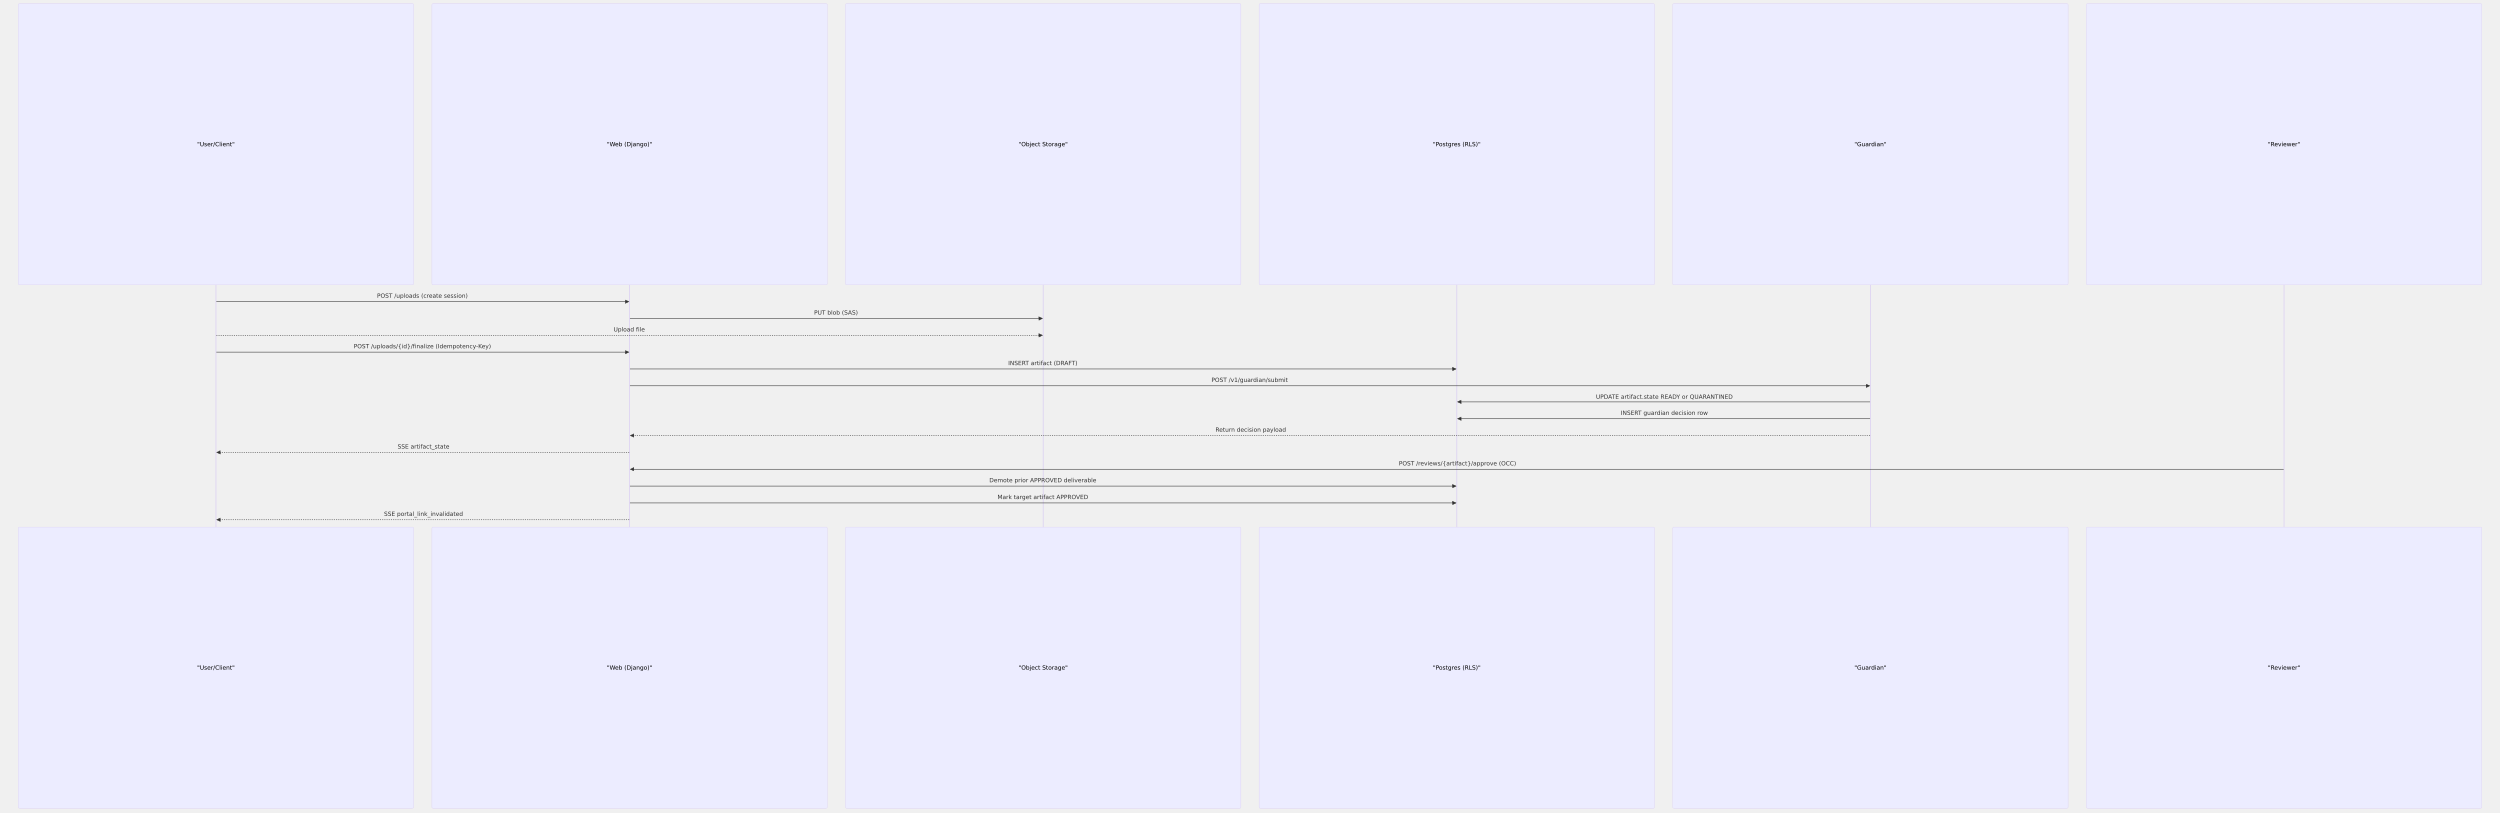
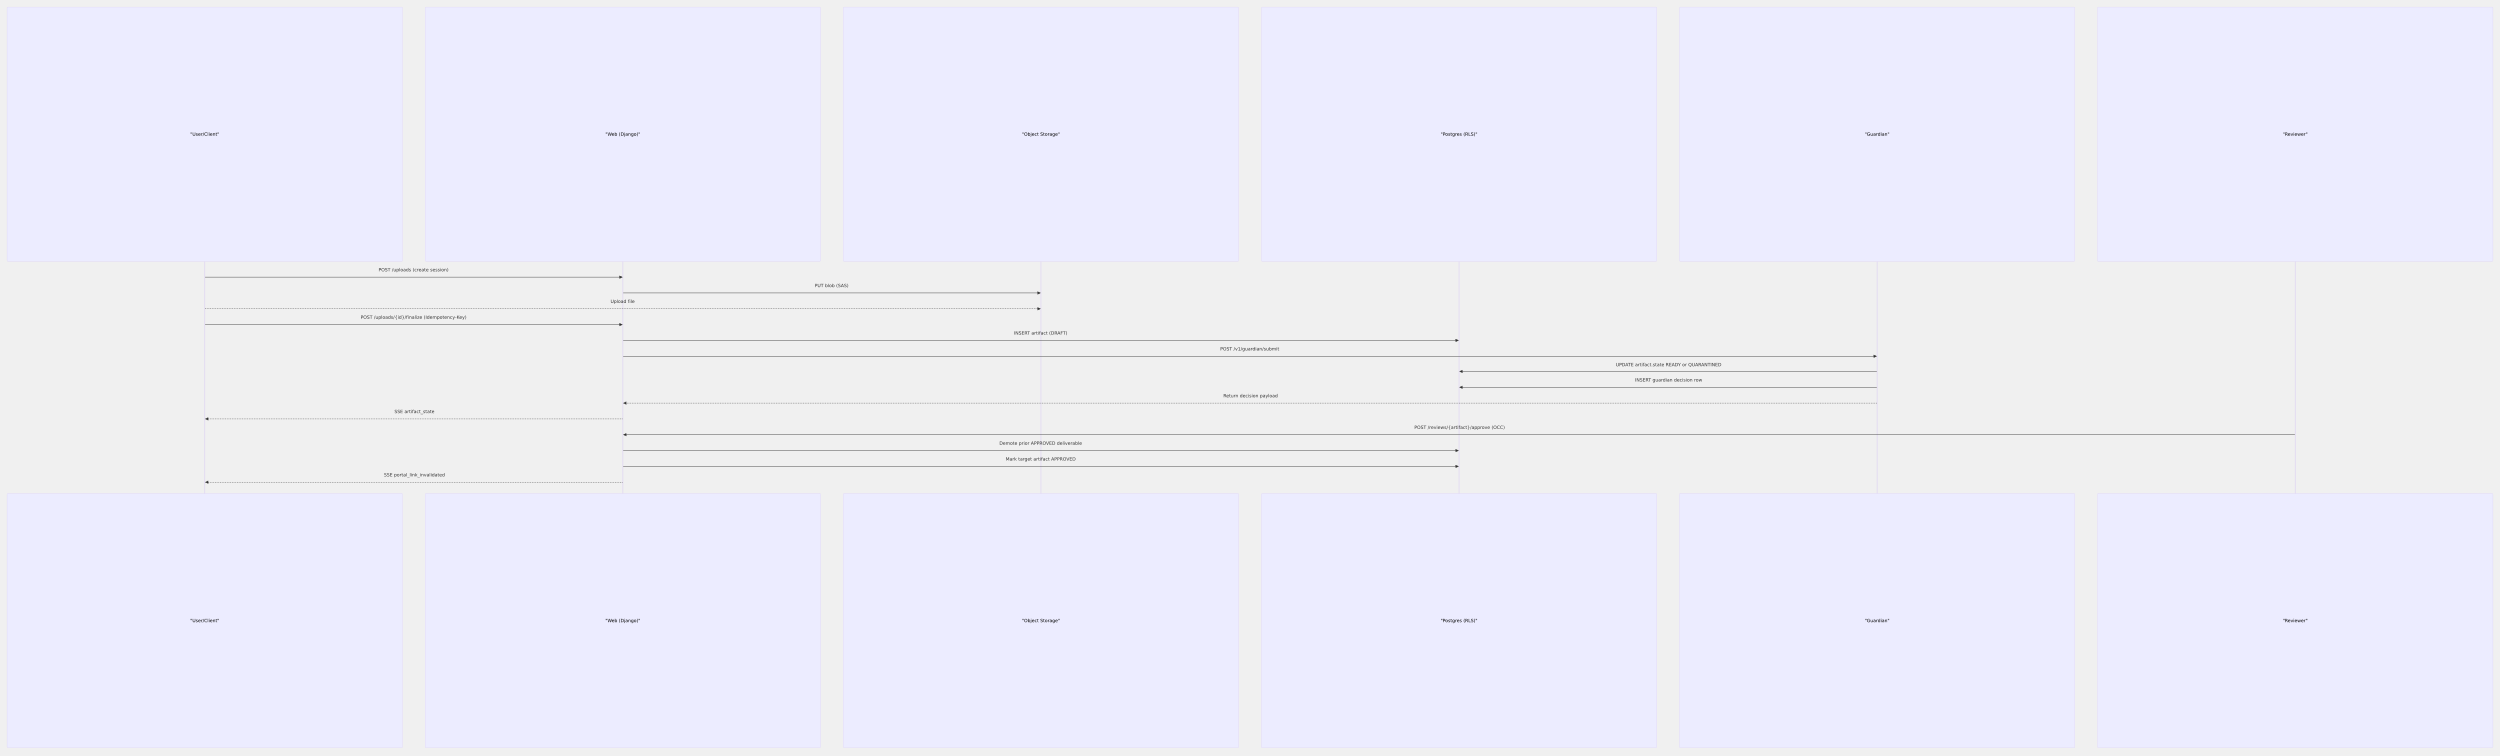
- <svg xmlns="http://www.w3.org/2000/svg" id="my-svg" width="6830" height="2219" viewBox="-50 -10 6830 2219" role="graphics-document document" aria-roledescription="sequence" style="background-color: white;">
+ <svg xmlns="http://www.w3.org/2000/svg" id="my-svg" width="8850" height="2673" viewBox="-25 -25 8850 2673" role="graphics-document document" aria-roledescription="sequence" style="background-color: white;">
  <g>
-     <rect x="5650" y="1430" fill="#eaeaea" stroke="#666" width="1080" height="768" name="R" rx="3" ry="3" class="actor actor-bottom" />
-     <text x="6190" y="1814" dominant-baseline="central" alignment-baseline="central" class="actor actor-box" style="text-anchor: middle; font-size: 16px; font-weight: 400;">
-       <tspan x="6190" dy="0">"Reviewer"</tspan>
+     <rect x="7400" y="1722" fill="#eaeaea" stroke="#666" width="1400" height="900" name="R" rx="3" ry="3" class="actor actor-bottom" />
+     <text x="8100" y="2172" dominant-baseline="central" alignment-baseline="central" class="actor actor-box" style="text-anchor: middle; font-size: 16px; font-weight: 400;">
+       <tspan x="8100" dy="0">"Reviewer"</tspan>
    </text>
  </g>
  <g>
-     <rect x="4520" y="1430" fill="#eaeaea" stroke="#666" width="1080" height="768" name="G" rx="3" ry="3" class="actor actor-bottom" />
-     <text x="5060" y="1814" dominant-baseline="central" alignment-baseline="central" class="actor actor-box" style="text-anchor: middle; font-size: 16px; font-weight: 400;">
-       <tspan x="5060" dy="0">"Guardian"</tspan>
+     <rect x="5920" y="1722" fill="#eaeaea" stroke="#666" width="1400" height="900" name="G" rx="3" ry="3" class="actor actor-bottom" />
+     <text x="6620" y="2172" dominant-baseline="central" alignment-baseline="central" class="actor actor-box" style="text-anchor: middle; font-size: 16px; font-weight: 400;">
+       <tspan x="6620" dy="0">"Guardian"</tspan>
    </text>
  </g>
  <g>
-     <rect x="3390" y="1430" fill="#eaeaea" stroke="#666" width="1080" height="768" name="DB" rx="3" ry="3" class="actor actor-bottom" />
-     <text x="3930" y="1814" dominant-baseline="central" alignment-baseline="central" class="actor actor-box" style="text-anchor: middle; font-size: 16px; font-weight: 400;">
-       <tspan x="3930" dy="0">"Postgres (RLS)"</tspan>
+     <rect x="4440" y="1722" fill="#eaeaea" stroke="#666" width="1400" height="900" name="DB" rx="3" ry="3" class="actor actor-bottom" />
+     <text x="5140" y="2172" dominant-baseline="central" alignment-baseline="central" class="actor actor-box" style="text-anchor: middle; font-size: 16px; font-weight: 400;">
+       <tspan x="5140" dy="0">"Postgres (RLS)"</tspan>
    </text>
  </g>
  <g>
-     <rect x="2260" y="1430" fill="#eaeaea" stroke="#666" width="1080" height="768" name="Obj" rx="3" ry="3" class="actor actor-bottom" />
-     <text x="2800" y="1814" dominant-baseline="central" alignment-baseline="central" class="actor actor-box" style="text-anchor: middle; font-size: 16px; font-weight: 400;">
-       <tspan x="2800" dy="0">"Object Storage"</tspan>
+     <rect x="2960" y="1722" fill="#eaeaea" stroke="#666" width="1400" height="900" name="Obj" rx="3" ry="3" class="actor actor-bottom" />
+     <text x="3660" y="2172" dominant-baseline="central" alignment-baseline="central" class="actor actor-box" style="text-anchor: middle; font-size: 16px; font-weight: 400;">
+       <tspan x="3660" dy="0">"Object Storage"</tspan>
    </text>
  </g>
  <g>
-     <rect x="1130" y="1430" fill="#eaeaea" stroke="#666" width="1080" height="768" name="Web" rx="3" ry="3" class="actor actor-bottom" />
-     <text x="1670" y="1814" dominant-baseline="central" alignment-baseline="central" class="actor actor-box" style="text-anchor: middle; font-size: 16px; font-weight: 400;">
-       <tspan x="1670" dy="0">"Web (Django)"</tspan>
+     <rect x="1480" y="1722" fill="#eaeaea" stroke="#666" width="1400" height="900" name="Web" rx="3" ry="3" class="actor actor-bottom" />
+     <text x="2180" y="2172" dominant-baseline="central" alignment-baseline="central" class="actor actor-box" style="text-anchor: middle; font-size: 16px; font-weight: 400;">
+       <tspan x="2180" dy="0">"Web (Django)"</tspan>
    </text>
  </g>
  <g>
-     <rect x="0" y="1430" fill="#eaeaea" stroke="#666" width="1080" height="768" name="U" rx="3" ry="3" class="actor actor-bottom" />
-     <text x="540" y="1814" dominant-baseline="central" alignment-baseline="central" class="actor actor-box" style="text-anchor: middle; font-size: 16px; font-weight: 400;">
-       <tspan x="540" dy="0">"User/Client"</tspan>
+     <rect x="0" y="1722" fill="#eaeaea" stroke="#666" width="1400" height="900" name="U" rx="3" ry="3" class="actor actor-bottom" />
+     <text x="700" y="2172" dominant-baseline="central" alignment-baseline="central" class="actor actor-box" style="text-anchor: middle; font-size: 16px; font-weight: 400;">
+       <tspan x="700" dy="0">"User/Client"</tspan>
    </text>
  </g>
  <g>
-     <line id="actor5" x1="6190" y1="768" x2="6190" y2="1430" class="actor-line 200" stroke-width="0.5px" stroke="#999" name="R" />
+     <line id="actor5" x1="8100" y1="900" x2="8100" y2="1722" class="actor-line 200" stroke-width="0.5px" stroke="#999" name="R" />
    <g id="root-5">
-       <rect x="5650" y="0" fill="#eaeaea" stroke="#666" width="1080" height="768" name="R" rx="3" ry="3" class="actor actor-top" />
-       <text x="6190" y="384" dominant-baseline="central" alignment-baseline="central" class="actor actor-box" style="text-anchor: middle; font-size: 16px; font-weight: 400;">
-         <tspan x="6190" dy="0">"Reviewer"</tspan>
+       <rect x="7400" y="0" fill="#eaeaea" stroke="#666" width="1400" height="900" name="R" rx="3" ry="3" class="actor actor-top" />
+       <text x="8100" y="450" dominant-baseline="central" alignment-baseline="central" class="actor actor-box" style="text-anchor: middle; font-size: 16px; font-weight: 400;">
+         <tspan x="8100" dy="0">"Reviewer"</tspan>
      </text>
    </g>
  </g>
  <g>
-     <line id="actor4" x1="5060" y1="768" x2="5060" y2="1430" class="actor-line 200" stroke-width="0.5px" stroke="#999" name="G" />
+     <line id="actor4" x1="6620" y1="900" x2="6620" y2="1722" class="actor-line 200" stroke-width="0.5px" stroke="#999" name="G" />
    <g id="root-4">
-       <rect x="4520" y="0" fill="#eaeaea" stroke="#666" width="1080" height="768" name="G" rx="3" ry="3" class="actor actor-top" />
-       <text x="5060" y="384" dominant-baseline="central" alignment-baseline="central" class="actor actor-box" style="text-anchor: middle; font-size: 16px; font-weight: 400;">
-         <tspan x="5060" dy="0">"Guardian"</tspan>
+       <rect x="5920" y="0" fill="#eaeaea" stroke="#666" width="1400" height="900" name="G" rx="3" ry="3" class="actor actor-top" />
+       <text x="6620" y="450" dominant-baseline="central" alignment-baseline="central" class="actor actor-box" style="text-anchor: middle; font-size: 16px; font-weight: 400;">
+         <tspan x="6620" dy="0">"Guardian"</tspan>
      </text>
    </g>
  </g>
  <g>
-     <line id="actor3" x1="3930" y1="768" x2="3930" y2="1430" class="actor-line 200" stroke-width="0.5px" stroke="#999" name="DB" />
+     <line id="actor3" x1="5140" y1="900" x2="5140" y2="1722" class="actor-line 200" stroke-width="0.5px" stroke="#999" name="DB" />
    <g id="root-3">
-       <rect x="3390" y="0" fill="#eaeaea" stroke="#666" width="1080" height="768" name="DB" rx="3" ry="3" class="actor actor-top" />
-       <text x="3930" y="384" dominant-baseline="central" alignment-baseline="central" class="actor actor-box" style="text-anchor: middle; font-size: 16px; font-weight: 400;">
-         <tspan x="3930" dy="0">"Postgres (RLS)"</tspan>
+       <rect x="4440" y="0" fill="#eaeaea" stroke="#666" width="1400" height="900" name="DB" rx="3" ry="3" class="actor actor-top" />
+       <text x="5140" y="450" dominant-baseline="central" alignment-baseline="central" class="actor actor-box" style="text-anchor: middle; font-size: 16px; font-weight: 400;">
+         <tspan x="5140" dy="0">"Postgres (RLS)"</tspan>
      </text>
    </g>
  </g>
  <g>
-     <line id="actor2" x1="2800" y1="768" x2="2800" y2="1430" class="actor-line 200" stroke-width="0.5px" stroke="#999" name="Obj" />
+     <line id="actor2" x1="3660" y1="900" x2="3660" y2="1722" class="actor-line 200" stroke-width="0.5px" stroke="#999" name="Obj" />
    <g id="root-2">
-       <rect x="2260" y="0" fill="#eaeaea" stroke="#666" width="1080" height="768" name="Obj" rx="3" ry="3" class="actor actor-top" />
-       <text x="2800" y="384" dominant-baseline="central" alignment-baseline="central" class="actor actor-box" style="text-anchor: middle; font-size: 16px; font-weight: 400;">
-         <tspan x="2800" dy="0">"Object Storage"</tspan>
+       <rect x="2960" y="0" fill="#eaeaea" stroke="#666" width="1400" height="900" name="Obj" rx="3" ry="3" class="actor actor-top" />
+       <text x="3660" y="450" dominant-baseline="central" alignment-baseline="central" class="actor actor-box" style="text-anchor: middle; font-size: 16px; font-weight: 400;">
+         <tspan x="3660" dy="0">"Object Storage"</tspan>
      </text>
    </g>
  </g>
  <g>
-     <line id="actor1" x1="1670" y1="768" x2="1670" y2="1430" class="actor-line 200" stroke-width="0.5px" stroke="#999" name="Web" />
+     <line id="actor1" x1="2180" y1="900" x2="2180" y2="1722" class="actor-line 200" stroke-width="0.5px" stroke="#999" name="Web" />
    <g id="root-1">
-       <rect x="1130" y="0" fill="#eaeaea" stroke="#666" width="1080" height="768" name="Web" rx="3" ry="3" class="actor actor-top" />
-       <text x="1670" y="384" dominant-baseline="central" alignment-baseline="central" class="actor actor-box" style="text-anchor: middle; font-size: 16px; font-weight: 400;">
-         <tspan x="1670" dy="0">"Web (Django)"</tspan>
+       <rect x="1480" y="0" fill="#eaeaea" stroke="#666" width="1400" height="900" name="Web" rx="3" ry="3" class="actor actor-top" />
+       <text x="2180" y="450" dominant-baseline="central" alignment-baseline="central" class="actor actor-box" style="text-anchor: middle; font-size: 16px; font-weight: 400;">
+         <tspan x="2180" dy="0">"Web (Django)"</tspan>
      </text>
    </g>
  </g>
  <g>
-     <line id="actor0" x1="540" y1="768" x2="540" y2="1430" class="actor-line 200" stroke-width="0.5px" stroke="#999" name="U" />
+     <line id="actor0" x1="700" y1="900" x2="700" y2="1722" class="actor-line 200" stroke-width="0.5px" stroke="#999" name="U" />
    <g id="root-0">
-       <rect x="0" y="0" fill="#eaeaea" stroke="#666" width="1080" height="768" name="U" rx="3" ry="3" class="actor actor-top" />
-       <text x="540" y="384" dominant-baseline="central" alignment-baseline="central" class="actor actor-box" style="text-anchor: middle; font-size: 16px; font-weight: 400;">
-         <tspan x="540" dy="0">"User/Client"</tspan>
+       <rect x="0" y="0" fill="#eaeaea" stroke="#666" width="1400" height="900" name="U" rx="3" ry="3" class="actor actor-top" />
+       <text x="700" y="450" dominant-baseline="central" alignment-baseline="central" class="actor actor-box" style="text-anchor: middle; font-size: 16px; font-weight: 400;">
+         <tspan x="700" dy="0">"User/Client"</tspan>
      </text>
    </g>
  </g>
-   <style>#my-svg{font-family:"DejaVu Sans","Trebuchet MS",Arial,sans-serif;font-size:16px;fill:#333;}@keyframes edge-animation-frame{from{stroke-dashoffset:0;}}@keyframes dash{to{stroke-dashoffset:0;}}#my-svg .edge-animation-slow{stroke-dasharray:9,5!important;stroke-dashoffset:900;animation:dash 50s linear infinite;stroke-linecap:round;}#my-svg .edge-animation-fast{stroke-dasharray:9,5!important;stroke-dashoffset:900;animation:dash 20s linear infinite;stroke-linecap:round;}#my-svg .error-icon{fill:#552222;}#my-svg .error-text{fill:#552222;stroke:#552222;}#my-svg .edge-thickness-normal{stroke-width:1px;}#my-svg .edge-thickness-thick{stroke-width:3.5px;}#my-svg .edge-pattern-solid{stroke-dasharray:0;}#my-svg .edge-thickness-invisible{stroke-width:0;fill:none;}#my-svg .edge-pattern-dashed{stroke-dasharray:3;}#my-svg .edge-pattern-dotted{stroke-dasharray:2;}#my-svg .marker{fill:#333333;stroke:#333333;}#my-svg .marker.cross{stroke:#333333;}#my-svg svg{font-family:"DejaVu Sans","Trebuchet MS",Arial,sans-serif;font-size:16px;}#my-svg p{margin:0;}#my-svg .actor{stroke:hsl(259.626, 59.777%, 87.902%);fill:#ECECFF;}#my-svg text.actor&gt;tspan{fill:black;stroke:none;}#my-svg .actor-line{stroke:hsl(259.626, 59.777%, 87.902%);}#my-svg .innerArc{stroke-width:1.5;stroke-dasharray:none;}#my-svg .messageLine0{stroke-width:1.5;stroke-dasharray:none;stroke:#333;}#my-svg .messageLine1{stroke-width:1.5;stroke-dasharray:2,2;stroke:#333;}#my-svg #arrowhead path{fill:#333;stroke:#333;}#my-svg .sequenceNumber{fill:white;}#my-svg #sequencenumber{fill:#333;}#my-svg #crosshead path{fill:#333;stroke:#333;}#my-svg .messageText{fill:#333;stroke:none;}#my-svg .labelBox{stroke:hsl(259.626, 59.777%, 87.902%);fill:#ECECFF;}#my-svg .labelText,#my-svg .labelText&gt;tspan{fill:black;stroke:none;}#my-svg .loopText,#my-svg .loopText&gt;tspan{fill:black;stroke:none;}#my-svg .loopLine{stroke-width:2px;stroke-dasharray:2,2;stroke:hsl(259.626, 59.777%, 87.902%);fill:hsl(259.626, 59.777%, 87.902%);}#my-svg .note{stroke:#aaaa33;fill:#fff5ad;}#my-svg .noteText,#my-svg .noteText&gt;tspan{fill:black;stroke:none;}#my-svg .activation0{fill:#f4f4f4;stroke:#666;}#my-svg .activation1{fill:#f4f4f4;stroke:#666;}#my-svg .activation2{fill:#f4f4f4;stroke:#666;}#my-svg .actorPopupMenu{position:absolute;}#my-svg .actorPopupMenuPanel{position:absolute;fill:#ECECFF;box-shadow:0px 8px 16px 0px rgba(0,0,0,0.2);filter:drop-shadow(3px 5px 2px rgb(0 0 0 / 0.4));}#my-svg .actor-man line{stroke:hsl(259.626, 59.777%, 87.902%);fill:#ECECFF;}#my-svg .actor-man circle,#my-svg line{stroke:hsl(259.626, 59.777%, 87.902%);fill:#ECECFF;stroke-width:2px;}#my-svg :root{--mermaid-font-family:"trebuchet ms",verdana,arial,sans-serif;}</style>
+   <style>#my-svg{font-family:"DejaVu Sans","Trebuchet MS",Arial,sans-serif;font-size:18px;fill:#333;}@keyframes edge-animation-frame{from{stroke-dashoffset:0;}}@keyframes dash{to{stroke-dashoffset:0;}}#my-svg .edge-animation-slow{stroke-dasharray:9,5!important;stroke-dashoffset:900;animation:dash 50s linear infinite;stroke-linecap:round;}#my-svg .edge-animation-fast{stroke-dasharray:9,5!important;stroke-dashoffset:900;animation:dash 20s linear infinite;stroke-linecap:round;}#my-svg .error-icon{fill:#552222;}#my-svg .error-text{fill:#552222;stroke:#552222;}#my-svg .edge-thickness-normal{stroke-width:1px;}#my-svg .edge-thickness-thick{stroke-width:3.5px;}#my-svg .edge-pattern-solid{stroke-dasharray:0;}#my-svg .edge-thickness-invisible{stroke-width:0;fill:none;}#my-svg .edge-pattern-dashed{stroke-dasharray:3;}#my-svg .edge-pattern-dotted{stroke-dasharray:2;}#my-svg .marker{fill:#333333;stroke:#333333;}#my-svg .marker.cross{stroke:#333333;}#my-svg svg{font-family:"DejaVu Sans","Trebuchet MS",Arial,sans-serif;font-size:18px;}#my-svg p{margin:0;}#my-svg .actor{stroke:hsl(259.626, 59.777%, 87.902%);fill:#ECECFF;}#my-svg text.actor&gt;tspan{fill:black;stroke:none;}#my-svg .actor-line{stroke:hsl(259.626, 59.777%, 87.902%);}#my-svg .innerArc{stroke-width:1.5;stroke-dasharray:none;}#my-svg .messageLine0{stroke-width:1.5;stroke-dasharray:none;stroke:#333;}#my-svg .messageLine1{stroke-width:1.5;stroke-dasharray:2,2;stroke:#333;}#my-svg #arrowhead path{fill:#333;stroke:#333;}#my-svg .sequenceNumber{fill:white;}#my-svg #sequencenumber{fill:#333;}#my-svg #crosshead path{fill:#333;stroke:#333;}#my-svg .messageText{fill:#333;stroke:none;}#my-svg .labelBox{stroke:hsl(259.626, 59.777%, 87.902%);fill:#ECECFF;}#my-svg .labelText,#my-svg .labelText&gt;tspan{fill:black;stroke:none;}#my-svg .loopText,#my-svg .loopText&gt;tspan{fill:black;stroke:none;}#my-svg .loopLine{stroke-width:2px;stroke-dasharray:2,2;stroke:hsl(259.626, 59.777%, 87.902%);fill:hsl(259.626, 59.777%, 87.902%);}#my-svg .note{stroke:#aaaa33;fill:#fff5ad;}#my-svg .noteText,#my-svg .noteText&gt;tspan{fill:black;stroke:none;}#my-svg .activation0{fill:#f4f4f4;stroke:#666;}#my-svg .activation1{fill:#f4f4f4;stroke:#666;}#my-svg .activation2{fill:#f4f4f4;stroke:#666;}#my-svg .actorPopupMenu{position:absolute;}#my-svg .actorPopupMenuPanel{position:absolute;fill:#ECECFF;box-shadow:0px 8px 16px 0px rgba(0,0,0,0.2);filter:drop-shadow(3px 5px 2px rgb(0 0 0 / 0.4));}#my-svg .actor-man line{stroke:hsl(259.626, 59.777%, 87.902%);fill:#ECECFF;}#my-svg .actor-man circle,#my-svg line{stroke:hsl(259.626, 59.777%, 87.902%);fill:#ECECFF;stroke-width:2px;}#my-svg :root{--mermaid-font-family:"trebuchet ms",verdana,arial,sans-serif;}</style>
  <g />
  <defs>
    <symbol id="computer" width="24" height="24">
      <path transform="scale(.5)" d="M2 2v13h20v-13h-20zm18 11h-16v-9h16v9zm-10.228 6l.466-1h3.524l.467 1h-4.457zm14.228 3h-24l2-6h2.104l-1.33 4h18.45l-1.297-4h2.073l2 6zm-5-10h-14v-7h14v7z" />
    </symbol>
  </defs>
  <defs>
    <symbol id="database" fill-rule="evenodd" clip-rule="evenodd">
      <path transform="scale(.5)" d="M12.258.001l.256.004.255.005.253.008.251.01.249.012.247.015.246.016.242.019.241.02.239.023.236.024.233.027.231.028.229.031.225.032.223.034.22.036.217.038.214.04.211.041.208.043.205.045.201.046.198.048.194.05.191.051.187.053.183.054.18.056.175.057.172.059.168.06.163.061.16.063.155.064.15.066.074.033.073.033.071.034.07.034.069.035.068.035.067.035.066.035.064.036.064.036.062.036.06.036.06.037.058.037.058.037.055.038.055.038.053.038.052.038.051.039.05.039.048.039.047.039.045.04.044.04.043.04.041.04.04.041.039.041.037.041.036.041.034.041.033.042.032.042.03.042.029.042.027.042.026.043.024.043.023.043.021.043.02.043.018.044.017.043.015.044.013.044.012.044.011.045.009.044.007.045.006.045.004.045.002.045.001.045v17l-.001.045-.002.045-.004.045-.006.045-.007.045-.009.044-.011.045-.012.044-.013.044-.015.044-.017.043-.018.044-.02.043-.021.043-.023.043-.024.043-.026.043-.027.042-.029.042-.03.042-.032.042-.033.042-.034.041-.036.041-.037.041-.039.041-.04.041-.041.04-.043.04-.044.04-.045.04-.047.039-.048.039-.05.039-.051.039-.052.038-.053.038-.055.038-.055.038-.058.037-.058.037-.06.037-.06.036-.062.036-.064.036-.064.036-.066.035-.067.035-.068.035-.069.035-.07.034-.071.034-.073.033-.074.033-.15.066-.155.064-.16.063-.163.061-.168.06-.172.059-.175.057-.18.056-.183.054-.187.053-.191.051-.194.05-.198.048-.201.046-.205.045-.208.043-.211.041-.214.04-.217.038-.22.036-.223.034-.225.032-.229.031-.231.028-.233.027-.236.024-.239.023-.241.02-.242.019-.246.016-.247.015-.249.012-.251.01-.253.008-.255.005-.256.004-.258.001-.258-.001-.256-.004-.255-.005-.253-.008-.251-.01-.249-.012-.247-.015-.245-.016-.243-.019-.241-.02-.238-.023-.236-.024-.234-.027-.231-.028-.228-.031-.226-.032-.223-.034-.22-.036-.217-.038-.214-.04-.211-.041-.208-.043-.204-.045-.201-.046-.198-.048-.195-.05-.19-.051-.187-.053-.184-.054-.179-.056-.176-.057-.172-.059-.167-.06-.164-.061-.159-.063-.155-.064-.151-.066-.074-.033-.072-.033-.072-.034-.07-.034-.069-.035-.068-.035-.067-.035-.066-.035-.064-.036-.063-.036-.062-.036-.061-.036-.06-.037-.058-.037-.057-.037-.056-.038-.055-.038-.053-.038-.052-.038-.051-.039-.049-.039-.049-.039-.046-.039-.046-.04-.044-.04-.043-.04-.041-.04-.04-.041-.039-.041-.037-.041-.036-.041-.034-.041-.033-.042-.032-.042-.03-.042-.029-.042-.027-.042-.026-.043-.024-.043-.023-.043-.021-.043-.02-.043-.018-.044-.017-.043-.015-.044-.013-.044-.012-.044-.011-.045-.009-.044-.007-.045-.006-.045-.004-.045-.002-.045-.001-.045v-17l.001-.045.002-.045.004-.045.006-.045.007-.045.009-.044.011-.045.012-.044.013-.044.015-.044.017-.043.018-.044.02-.043.021-.043.023-.043.024-.043.026-.043.027-.042.029-.042.03-.042.032-.042.033-.042.034-.041.036-.041.037-.041.039-.041.04-.041.041-.04.043-.04.044-.04.046-.04.046-.039.049-.039.049-.039.051-.039.052-.038.053-.038.055-.038.056-.038.057-.037.058-.037.06-.037.061-.036.062-.036.063-.036.064-.036.066-.035.067-.035.068-.035.069-.035.07-.034.072-.034.072-.033.074-.033.151-.066.155-.064.159-.063.164-.061.167-.06.172-.059.176-.057.179-.056.184-.054.187-.053.19-.051.195-.05.198-.048.201-.046.204-.045.208-.043.211-.041.214-.04.217-.038.22-.036.223-.034.226-.032.228-.031.231-.028.234-.027.236-.024.238-.023.241-.02.243-.019.245-.016.247-.015.249-.012.251-.01.253-.008.255-.005.256-.004.258-.001.258.001zm-9.258 20.499v.01l.001.021.003.021.004.022.005.021.006.022.007.022.009.023.01.022.011.023.012.023.013.023.015.023.016.024.017.023.018.024.019.024.021.024.022.025.023.024.024.025.052.049.056.05.061.051.066.051.07.051.075.051.079.052.084.052.088.052.092.052.097.052.102.051.105.052.11.052.114.051.119.051.123.051.127.05.131.05.135.05.139.048.144.049.147.047.152.047.155.047.16.045.163.045.167.043.171.043.176.041.178.041.183.039.187.039.19.037.194.035.197.035.202.033.204.031.209.03.212.029.216.027.219.025.222.024.226.021.23.02.233.018.236.016.24.015.243.012.246.01.249.008.253.005.256.004.259.001.26-.001.257-.004.254-.005.25-.008.247-.011.244-.012.241-.014.237-.016.233-.018.231-.021.226-.021.224-.024.22-.026.216-.027.212-.028.21-.031.205-.031.202-.034.198-.034.194-.036.191-.037.187-.039.183-.04.179-.04.175-.042.172-.043.168-.044.163-.045.16-.046.155-.046.152-.047.148-.048.143-.049.139-.049.136-.05.131-.05.126-.05.123-.051.118-.052.114-.051.11-.052.106-.052.101-.052.096-.052.092-.052.088-.053.083-.051.079-.052.074-.052.07-.051.065-.051.06-.051.056-.05.051-.05.023-.024.023-.025.021-.024.02-.024.019-.024.018-.024.017-.024.015-.023.014-.024.013-.023.012-.023.01-.023.01-.022.008-.022.006-.022.006-.022.004-.022.004-.021.001-.021.001-.021v-4.127l-.077.055-.08.053-.083.054-.085.053-.087.052-.09.052-.093.051-.095.05-.097.05-.1.049-.102.049-.105.048-.106.047-.109.047-.111.046-.114.045-.115.045-.118.044-.12.043-.122.042-.124.042-.126.041-.128.04-.13.04-.132.038-.134.038-.135.037-.138.037-.139.035-.142.035-.143.034-.144.033-.147.032-.148.031-.15.03-.151.03-.153.029-.154.027-.156.027-.158.026-.159.025-.161.024-.162.023-.163.022-.165.021-.166.02-.167.019-.169.018-.169.017-.171.016-.173.015-.173.014-.175.013-.175.012-.177.011-.178.01-.179.008-.179.008-.181.006-.182.005-.182.004-.184.003-.184.002h-.37l-.184-.002-.184-.003-.182-.004-.182-.005-.181-.006-.179-.008-.179-.008-.178-.01-.176-.011-.176-.012-.175-.013-.173-.014-.172-.015-.171-.016-.17-.017-.169-.018-.167-.019-.166-.02-.165-.021-.163-.022-.162-.023-.161-.024-.159-.025-.157-.026-.156-.027-.155-.027-.153-.029-.151-.03-.15-.03-.148-.031-.146-.032-.145-.033-.143-.034-.141-.035-.14-.035-.137-.037-.136-.037-.134-.038-.132-.038-.13-.04-.128-.04-.126-.041-.124-.042-.122-.042-.12-.044-.117-.043-.116-.045-.113-.045-.112-.046-.109-.047-.106-.047-.105-.048-.102-.049-.1-.049-.097-.05-.095-.05-.093-.052-.09-.051-.087-.052-.085-.053-.083-.054-.08-.054-.077-.054v4.127zm0-5.654v.011l.001.021.003.021.004.021.005.022.006.022.007.022.009.022.01.022.011.023.012.023.013.023.015.024.016.023.017.024.018.024.019.024.021.024.022.024.023.025.024.024.052.05.056.05.061.05.066.051.07.051.075.052.079.051.084.052.088.052.092.052.097.052.102.052.105.052.11.051.114.051.119.052.123.05.127.051.131.05.135.049.139.049.144.048.147.048.152.047.155.046.16.045.163.045.167.044.171.042.176.042.178.04.183.04.187.038.19.037.194.036.197.034.202.033.204.032.209.03.212.028.216.027.219.025.222.024.226.022.23.02.233.018.236.016.24.014.243.012.246.01.249.008.253.006.256.003.259.001.26-.001.257-.003.254-.006.25-.008.247-.01.244-.012.241-.015.237-.016.233-.018.231-.02.226-.022.224-.024.22-.025.216-.027.212-.029.21-.03.205-.032.202-.033.198-.035.194-.036.191-.037.187-.039.183-.039.179-.041.175-.042.172-.043.168-.044.163-.045.16-.045.155-.047.152-.047.148-.048.143-.048.139-.05.136-.049.131-.05.126-.051.123-.051.118-.051.114-.052.11-.052.106-.052.101-.052.096-.052.092-.052.088-.052.083-.052.079-.052.074-.051.07-.052.065-.051.06-.05.056-.051.051-.049.023-.025.023-.024.021-.025.02-.024.019-.024.018-.024.017-.024.015-.023.014-.023.013-.024.012-.022.01-.023.01-.023.008-.022.006-.022.006-.022.004-.021.004-.022.001-.021.001-.021v-4.139l-.077.054-.08.054-.083.054-.085.052-.087.053-.09.051-.093.051-.095.051-.097.05-.1.049-.102.049-.105.048-.106.047-.109.047-.111.046-.114.045-.115.044-.118.044-.12.044-.122.042-.124.042-.126.041-.128.04-.13.039-.132.039-.134.038-.135.037-.138.036-.139.036-.142.035-.143.033-.144.033-.147.033-.148.031-.15.03-.151.03-.153.028-.154.028-.156.027-.158.026-.159.025-.161.024-.162.023-.163.022-.165.021-.166.02-.167.019-.169.018-.169.017-.171.016-.173.015-.173.014-.175.013-.175.012-.177.011-.178.009-.179.009-.179.007-.181.007-.182.005-.182.004-.184.003-.184.002h-.37l-.184-.002-.184-.003-.182-.004-.182-.005-.181-.007-.179-.007-.179-.009-.178-.009-.176-.011-.176-.012-.175-.013-.173-.014-.172-.015-.171-.016-.17-.017-.169-.018-.167-.019-.166-.02-.165-.021-.163-.022-.162-.023-.161-.024-.159-.025-.157-.026-.156-.027-.155-.028-.153-.028-.151-.03-.15-.03-.148-.031-.146-.033-.145-.033-.143-.033-.141-.035-.14-.036-.137-.036-.136-.037-.134-.038-.132-.039-.13-.039-.128-.04-.126-.041-.124-.042-.122-.043-.12-.043-.117-.044-.116-.044-.113-.046-.112-.046-.109-.046-.106-.047-.105-.048-.102-.049-.1-.049-.097-.05-.095-.051-.093-.051-.09-.051-.087-.053-.085-.052-.083-.054-.08-.054-.077-.054v4.139zm0-5.666v.011l.001.02.003.022.004.021.005.022.006.021.007.022.009.023.01.022.011.023.012.023.013.023.015.023.016.024.017.024.018.023.019.024.021.025.022.024.023.024.024.025.052.05.056.05.061.05.066.051.07.051.075.052.079.051.084.052.088.052.092.052.097.052.102.052.105.051.11.052.114.051.119.051.123.051.127.05.131.05.135.05.139.049.144.048.147.048.152.047.155.046.16.045.163.045.167.043.171.043.176.042.178.04.183.04.187.038.19.037.194.036.197.034.202.033.204.032.209.03.212.028.216.027.219.025.222.024.226.021.23.02.233.018.236.017.24.014.243.012.246.01.249.008.253.006.256.003.259.001.26-.001.257-.003.254-.006.25-.008.247-.01.244-.013.241-.014.237-.016.233-.018.231-.02.226-.022.224-.024.22-.025.216-.027.212-.029.21-.03.205-.032.202-.033.198-.035.194-.036.191-.037.187-.039.183-.039.179-.041.175-.042.172-.043.168-.044.163-.045.16-.045.155-.047.152-.047.148-.048.143-.049.139-.049.136-.049.131-.051.126-.05.123-.051.118-.052.114-.051.11-.052.106-.052.101-.052.096-.052.092-.052.088-.052.083-.052.079-.052.074-.052.07-.051.065-.051.06-.051.056-.05.051-.049.023-.025.023-.025.021-.024.02-.024.019-.024.018-.024.017-.024.015-.023.014-.024.013-.023.012-.023.01-.022.01-.023.008-.022.006-.022.006-.022.004-.022.004-.021.001-.021.001-.021v-4.153l-.077.054-.08.054-.083.053-.085.053-.087.053-.09.051-.093.051-.095.051-.097.05-.1.049-.102.048-.105.048-.106.048-.109.046-.111.046-.114.046-.115.044-.118.044-.12.043-.122.043-.124.042-.126.041-.128.04-.13.039-.132.039-.134.038-.135.037-.138.036-.139.036-.142.034-.143.034-.144.033-.147.032-.148.032-.15.03-.151.03-.153.028-.154.028-.156.027-.158.026-.159.024-.161.024-.162.023-.163.023-.165.021-.166.02-.167.019-.169.018-.169.017-.171.016-.173.015-.173.014-.175.013-.175.012-.177.01-.178.01-.179.009-.179.007-.181.006-.182.006-.182.004-.184.003-.184.001-.185.001-.185-.001-.184-.001-.184-.003-.182-.004-.182-.006-.181-.006-.179-.007-.179-.009-.178-.01-.176-.01-.176-.012-.175-.013-.173-.014-.172-.015-.171-.016-.17-.017-.169-.018-.167-.019-.166-.02-.165-.021-.163-.023-.162-.023-.161-.024-.159-.024-.157-.026-.156-.027-.155-.028-.153-.028-.151-.03-.15-.03-.148-.032-.146-.032-.145-.033-.143-.034-.141-.034-.14-.036-.137-.036-.136-.037-.134-.038-.132-.039-.13-.039-.128-.041-.126-.041-.124-.041-.122-.043-.12-.043-.117-.044-.116-.044-.113-.046-.112-.046-.109-.046-.106-.048-.105-.048-.102-.048-.1-.05-.097-.049-.095-.051-.093-.051-.09-.052-.087-.052-.085-.053-.083-.053-.08-.054-.077-.054v4.153zm8.74-8.179l-.257.004-.254.005-.25.008-.247.011-.244.012-.241.014-.237.016-.233.018-.231.021-.226.022-.224.023-.22.026-.216.027-.212.028-.21.031-.205.032-.202.033-.198.034-.194.036-.191.038-.187.038-.183.04-.179.041-.175.042-.172.043-.168.043-.163.045-.16.046-.155.046-.152.048-.148.048-.143.048-.139.049-.136.05-.131.05-.126.051-.123.051-.118.051-.114.052-.11.052-.106.052-.101.052-.096.052-.092.052-.088.052-.083.052-.079.052-.074.051-.07.052-.065.051-.06.05-.056.05-.051.05-.023.025-.023.024-.021.024-.02.025-.019.024-.018.024-.017.023-.015.024-.014.023-.013.023-.012.023-.01.023-.01.022-.008.022-.006.023-.006.021-.004.022-.004.021-.001.021-.001.021.001.021.001.021.004.021.004.022.006.021.006.023.008.022.01.022.01.023.012.023.013.023.014.023.015.024.017.023.018.024.019.024.02.025.021.024.023.024.023.025.051.05.056.05.06.05.065.051.07.052.074.051.079.052.083.052.088.052.092.052.096.052.101.052.106.052.11.052.114.052.118.051.123.051.126.051.131.05.136.05.139.049.143.048.148.048.152.048.155.046.16.046.163.045.168.043.172.043.175.042.179.041.183.04.187.038.191.038.194.036.198.034.202.033.205.032.21.031.212.028.216.027.22.026.224.023.226.022.231.021.233.018.237.016.241.014.244.012.247.011.25.008.254.005.257.004.26.001.26-.001.257-.004.254-.005.25-.008.247-.011.244-.012.241-.014.237-.016.233-.018.231-.021.226-.022.224-.023.22-.026.216-.027.212-.028.21-.031.205-.032.202-.033.198-.034.194-.036.191-.038.187-.038.183-.04.179-.041.175-.042.172-.043.168-.043.163-.045.16-.046.155-.046.152-.048.148-.048.143-.048.139-.049.136-.05.131-.05.126-.051.123-.051.118-.051.114-.052.11-.052.106-.052.101-.052.096-.052.092-.052.088-.052.083-.052.079-.052.074-.051.07-.052.065-.051.06-.05.056-.05.051-.05.023-.025.023-.024.021-.024.02-.025.019-.024.018-.024.017-.023.015-.024.014-.023.013-.023.012-.023.01-.023.01-.022.008-.022.006-.023.006-.021.004-.022.004-.021.001-.021.001-.021-.001-.021-.001-.021-.004-.021-.004-.022-.006-.021-.006-.023-.008-.022-.01-.022-.01-.023-.012-.023-.013-.023-.014-.023-.015-.024-.017-.023-.018-.024-.019-.024-.02-.025-.021-.024-.023-.024-.023-.025-.051-.05-.056-.05-.06-.05-.065-.051-.07-.052-.074-.051-.079-.052-.083-.052-.088-.052-.092-.052-.096-.052-.101-.052-.106-.052-.11-.052-.114-.052-.118-.051-.123-.051-.126-.051-.131-.05-.136-.05-.139-.049-.143-.048-.148-.048-.152-.048-.155-.046-.16-.046-.163-.045-.168-.043-.172-.043-.175-.042-.179-.041-.183-.04-.187-.038-.191-.038-.194-.036-.198-.034-.202-.033-.205-.032-.21-.031-.212-.028-.216-.027-.22-.026-.224-.023-.226-.022-.231-.021-.233-.018-.237-.016-.241-.014-.244-.012-.247-.011-.25-.008-.254-.005-.257-.004-.26-.001-.26.001z" />
    </symbol>
  </defs>
  <defs>
    <symbol id="clock" width="24" height="24">
      <path transform="scale(.5)" d="M12 2c5.514 0 10 4.486 10 10s-4.486 10-10 10-10-4.486-10-10 4.486-10 10-10zm0-2c-6.627 0-12 5.373-12 12s5.373 12 12 12 12-5.373 12-12-5.373-12-12-12zm5.848 12.459c.202.038.202.333.001.372-1.907.361-6.045 1.111-6.547 1.111-.719 0-1.301-.582-1.301-1.301 0-.512.77-5.447 1.125-7.445.034-.192.312-.181.343.014l.985 6.238 5.394 1.011z" />
    </symbol>
  </defs>
  <defs>
    <marker id="arrowhead" refX="7.9" refY="5" markerUnits="userSpaceOnUse" markerWidth="12" markerHeight="12" orient="auto-start-reverse">
      <path d="M -1 0 L 10 5 L 0 10 z" />
    </marker>
  </defs>
  <defs>
    <marker id="crosshead" markerWidth="15" markerHeight="8" orient="auto" refX="4" refY="4.5">
      <path fill="none" stroke="#000000" stroke-width="1pt" d="M 1,2 L 6,7 M 6,2 L 1,7" style="stroke-dasharray: 0, 0;" />
    </marker>
  </defs>
  <defs>
    <marker id="filled-head" refX="15.5" refY="7" markerWidth="20" markerHeight="28" orient="auto">
      <path d="M 18,7 L9,13 L14,7 L9,1 Z" />
    </marker>
  </defs>
  <defs>
    <marker id="sequencenumber" refX="15" refY="15" markerWidth="60" markerHeight="40" orient="auto">
      <circle cx="15" cy="15" r="6" />
    </marker>
  </defs>
-   <text x="1104" y="783" text-anchor="middle" dominant-baseline="middle" alignment-baseline="middle" class="messageText" dy="1em" style="font-size: 16px; font-weight: 400;">POST /uploads (create session)</text>
-   <line x1="541" y1="814" x2="1666" y2="814" class="messageLine0" stroke-width="2" stroke="none" marker-end="url(#arrowhead)" style="fill: none;" />
-   <text x="2234" y="829" text-anchor="middle" dominant-baseline="middle" alignment-baseline="middle" class="messageText" dy="1em" style="font-size: 16px; font-weight: 400;">PUT blob (SAS)</text>
-   <line x1="1671" y1="860" x2="2796" y2="860" class="messageLine0" stroke-width="2" stroke="none" marker-end="url(#arrowhead)" style="fill: none;" />
-   <text x="1669" y="875" text-anchor="middle" dominant-baseline="middle" alignment-baseline="middle" class="messageText" dy="1em" style="font-size: 16px; font-weight: 400;">Upload file</text>
-   <line x1="541" y1="906" x2="2796" y2="906" class="messageLine1" stroke-width="2" stroke="none" marker-end="url(#arrowhead)" style="stroke-dasharray: 3, 3; fill: none;" />
-   <text x="1104" y="921" text-anchor="middle" dominant-baseline="middle" alignment-baseline="middle" class="messageText" dy="1em" style="font-size: 16px; font-weight: 400;">POST /uploads/{id}/finalize (Idempotency-Key)</text>
-   <line x1="541" y1="952" x2="1666" y2="952" class="messageLine0" stroke-width="2" stroke="none" marker-end="url(#arrowhead)" style="fill: none;" />
-   <text x="2799" y="967" text-anchor="middle" dominant-baseline="middle" alignment-baseline="middle" class="messageText" dy="1em" style="font-size: 16px; font-weight: 400;">INSERT artifact (DRAFT)</text>
-   <line x1="1671" y1="998" x2="3926" y2="998" class="messageLine0" stroke-width="2" stroke="none" marker-end="url(#arrowhead)" style="fill: none;" />
-   <text x="3364" y="1013" text-anchor="middle" dominant-baseline="middle" alignment-baseline="middle" class="messageText" dy="1em" style="font-size: 16px; font-weight: 400;">POST /v1/guardian/submit</text>
-   <line x1="1671" y1="1044" x2="5056" y2="1044" class="messageLine0" stroke-width="2" stroke="none" marker-end="url(#arrowhead)" style="fill: none;" />
-   <text x="4497" y="1059" text-anchor="middle" dominant-baseline="middle" alignment-baseline="middle" class="messageText" dy="1em" style="font-size: 16px; font-weight: 400;">UPDATE artifact.state READY or QUARANTINED</text>
-   <line x1="5059" y1="1088" x2="3934" y2="1088" class="messageLine0" stroke-width="2" stroke="none" marker-end="url(#arrowhead)" style="fill: none;" />
-   <text x="4497" y="1103" text-anchor="middle" dominant-baseline="middle" alignment-baseline="middle" class="messageText" dy="1em" style="font-size: 16px; font-weight: 400;">INSERT guardian decision row</text>
-   <line x1="5059" y1="1134" x2="3934" y2="1134" class="messageLine0" stroke-width="2" stroke="none" marker-end="url(#arrowhead)" style="fill: none;" />
-   <text x="3367" y="1149" text-anchor="middle" dominant-baseline="middle" alignment-baseline="middle" class="messageText" dy="1em" style="font-size: 16px; font-weight: 400;">Return decision payload</text>
-   <line x1="5059" y1="1180" x2="1674" y2="1180" class="messageLine1" stroke-width="2" stroke="none" marker-end="url(#arrowhead)" style="stroke-dasharray: 3, 3; fill: none;" />
-   <text x="1107" y="1195" text-anchor="middle" dominant-baseline="middle" alignment-baseline="middle" class="messageText" dy="1em" style="font-size: 16px; font-weight: 400;">SSE artifact_state</text>
-   <line x1="1669" y1="1226" x2="544" y2="1226" class="messageLine1" stroke-width="2" stroke="none" marker-end="url(#arrowhead)" style="stroke-dasharray: 3, 3; fill: none;" />
-   <text x="3932" y="1241" text-anchor="middle" dominant-baseline="middle" alignment-baseline="middle" class="messageText" dy="1em" style="font-size: 16px; font-weight: 400;">POST /reviews/{artifact}/approve (OCC)</text>
-   <line x1="6189" y1="1272" x2="1674" y2="1272" class="messageLine0" stroke-width="2" stroke="none" marker-end="url(#arrowhead)" style="fill: none;" />
-   <text x="2799" y="1287" text-anchor="middle" dominant-baseline="middle" alignment-baseline="middle" class="messageText" dy="1em" style="font-size: 16px; font-weight: 400;">Demote prior APPROVED deliverable</text>
-   <line x1="1671" y1="1318" x2="3926" y2="1318" class="messageLine0" stroke-width="2" stroke="none" marker-end="url(#arrowhead)" style="fill: none;" />
-   <text x="2799" y="1333" text-anchor="middle" dominant-baseline="middle" alignment-baseline="middle" class="messageText" dy="1em" style="font-size: 16px; font-weight: 400;">Mark target artifact APPROVED</text>
-   <line x1="1671" y1="1364" x2="3926" y2="1364" class="messageLine0" stroke-width="2" stroke="none" marker-end="url(#arrowhead)" style="fill: none;" />
-   <text x="1107" y="1379" text-anchor="middle" dominant-baseline="middle" alignment-baseline="middle" class="messageText" dy="1em" style="font-size: 16px; font-weight: 400;">SSE portal_link_invalidated</text>
-   <line x1="1669" y1="1410" x2="544" y2="1410" class="messageLine1" stroke-width="2" stroke="none" marker-end="url(#arrowhead)" style="stroke-dasharray: 3, 3; fill: none;" />
+   <text x="1439" y="915" text-anchor="middle" dominant-baseline="middle" alignment-baseline="middle" class="messageText" dy="1em" style="font-size: 16px; font-weight: 400;">POST /uploads (create session)</text>
+   <line x1="701" y1="956" x2="2176" y2="956" class="messageLine0" stroke-width="2" stroke="none" marker-end="url(#arrowhead)" style="fill: none;" />
+   <text x="2919" y="971" text-anchor="middle" dominant-baseline="middle" alignment-baseline="middle" class="messageText" dy="1em" style="font-size: 16px; font-weight: 400;">PUT blob (SAS)</text>
+   <line x1="2181" y1="1012" x2="3656" y2="1012" class="messageLine0" stroke-width="2" stroke="none" marker-end="url(#arrowhead)" style="fill: none;" />
+   <text x="2179" y="1027" text-anchor="middle" dominant-baseline="middle" alignment-baseline="middle" class="messageText" dy="1em" style="font-size: 16px; font-weight: 400;">Upload file</text>
+   <line x1="701" y1="1068" x2="3656" y2="1068" class="messageLine1" stroke-width="2" stroke="none" marker-end="url(#arrowhead)" style="stroke-dasharray: 3, 3; fill: none;" />
+   <text x="1439" y="1083" text-anchor="middle" dominant-baseline="middle" alignment-baseline="middle" class="messageText" dy="1em" style="font-size: 16px; font-weight: 400;">POST /uploads/{id}/finalize (Idempotency-Key)</text>
+   <line x1="701" y1="1124" x2="2176" y2="1124" class="messageLine0" stroke-width="2" stroke="none" marker-end="url(#arrowhead)" style="fill: none;" />
+   <text x="3659" y="1139" text-anchor="middle" dominant-baseline="middle" alignment-baseline="middle" class="messageText" dy="1em" style="font-size: 16px; font-weight: 400;">INSERT artifact (DRAFT)</text>
+   <line x1="2181" y1="1180" x2="5136" y2="1180" class="messageLine0" stroke-width="2" stroke="none" marker-end="url(#arrowhead)" style="fill: none;" />
+   <text x="4399" y="1195" text-anchor="middle" dominant-baseline="middle" alignment-baseline="middle" class="messageText" dy="1em" style="font-size: 16px; font-weight: 400;">POST /v1/guardian/submit</text>
+   <line x1="2181" y1="1236" x2="6616" y2="1236" class="messageLine0" stroke-width="2" stroke="none" marker-end="url(#arrowhead)" style="fill: none;" />
+   <text x="5882" y="1251" text-anchor="middle" dominant-baseline="middle" alignment-baseline="middle" class="messageText" dy="1em" style="font-size: 16px; font-weight: 400;">UPDATE artifact.state READY or QUARANTINED</text>
+   <line x1="6619" y1="1290" x2="5144" y2="1290" class="messageLine0" stroke-width="2" stroke="none" marker-end="url(#arrowhead)" style="fill: none;" />
+   <text x="5882" y="1305" text-anchor="middle" dominant-baseline="middle" alignment-baseline="middle" class="messageText" dy="1em" style="font-size: 16px; font-weight: 400;">INSERT guardian decision row</text>
+   <line x1="6619" y1="1346" x2="5144" y2="1346" class="messageLine0" stroke-width="2" stroke="none" marker-end="url(#arrowhead)" style="fill: none;" />
+   <text x="4402" y="1361" text-anchor="middle" dominant-baseline="middle" alignment-baseline="middle" class="messageText" dy="1em" style="font-size: 16px; font-weight: 400;">Return decision payload</text>
+   <line x1="6619" y1="1402" x2="2184" y2="1402" class="messageLine1" stroke-width="2" stroke="none" marker-end="url(#arrowhead)" style="stroke-dasharray: 3, 3; fill: none;" />
+   <text x="1442" y="1417" text-anchor="middle" dominant-baseline="middle" alignment-baseline="middle" class="messageText" dy="1em" style="font-size: 16px; font-weight: 400;">SSE artifact_state</text>
+   <line x1="2179" y1="1458" x2="704" y2="1458" class="messageLine1" stroke-width="2" stroke="none" marker-end="url(#arrowhead)" style="stroke-dasharray: 3, 3; fill: none;" />
+   <text x="5142" y="1473" text-anchor="middle" dominant-baseline="middle" alignment-baseline="middle" class="messageText" dy="1em" style="font-size: 16px; font-weight: 400;">POST /reviews/{artifact}/approve (OCC)</text>
+   <line x1="8099" y1="1514" x2="2184" y2="1514" class="messageLine0" stroke-width="2" stroke="none" marker-end="url(#arrowhead)" style="fill: none;" />
+   <text x="3659" y="1529" text-anchor="middle" dominant-baseline="middle" alignment-baseline="middle" class="messageText" dy="1em" style="font-size: 16px; font-weight: 400;">Demote prior APPROVED deliverable</text>
+   <line x1="2181" y1="1570" x2="5136" y2="1570" class="messageLine0" stroke-width="2" stroke="none" marker-end="url(#arrowhead)" style="fill: none;" />
+   <text x="3659" y="1585" text-anchor="middle" dominant-baseline="middle" alignment-baseline="middle" class="messageText" dy="1em" style="font-size: 16px; font-weight: 400;">Mark target artifact APPROVED</text>
+   <line x1="2181" y1="1626" x2="5136" y2="1626" class="messageLine0" stroke-width="2" stroke="none" marker-end="url(#arrowhead)" style="fill: none;" />
+   <text x="1442" y="1641" text-anchor="middle" dominant-baseline="middle" alignment-baseline="middle" class="messageText" dy="1em" style="font-size: 16px; font-weight: 400;">SSE portal_link_invalidated</text>
+   <line x1="2179" y1="1682" x2="704" y2="1682" class="messageLine1" stroke-width="2" stroke="none" marker-end="url(#arrowhead)" style="stroke-dasharray: 3, 3; fill: none;" />
</svg>
